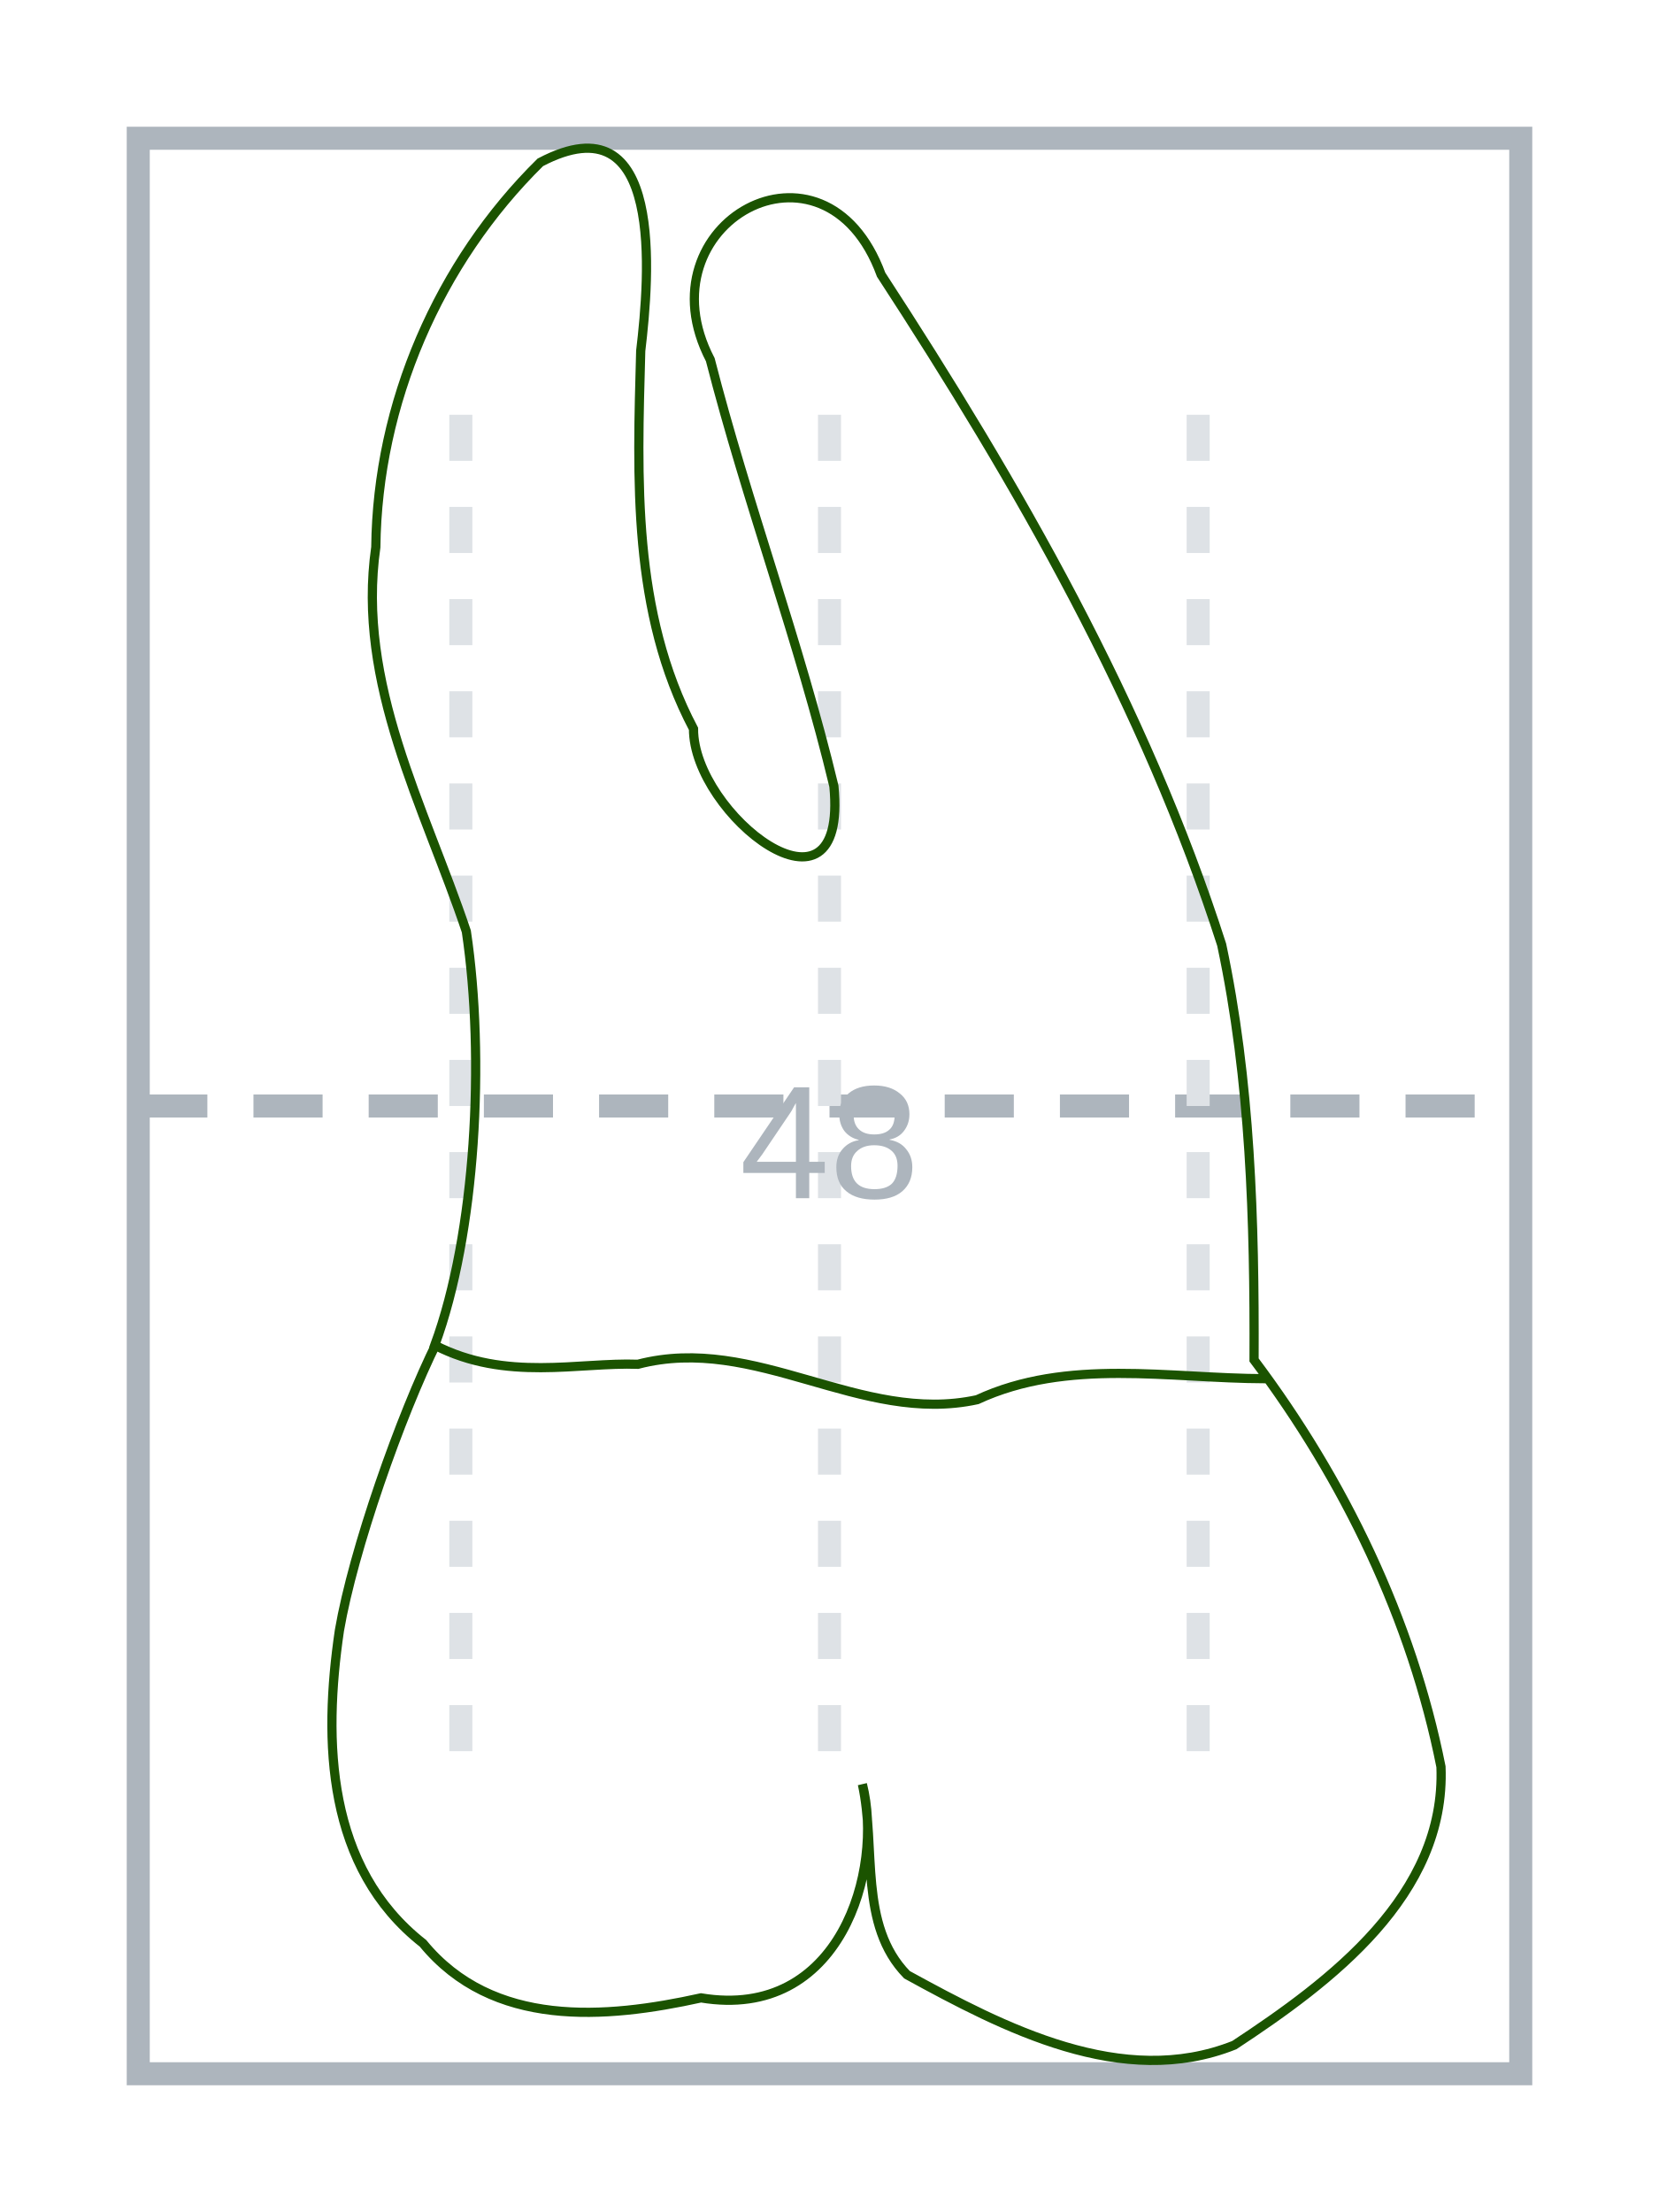
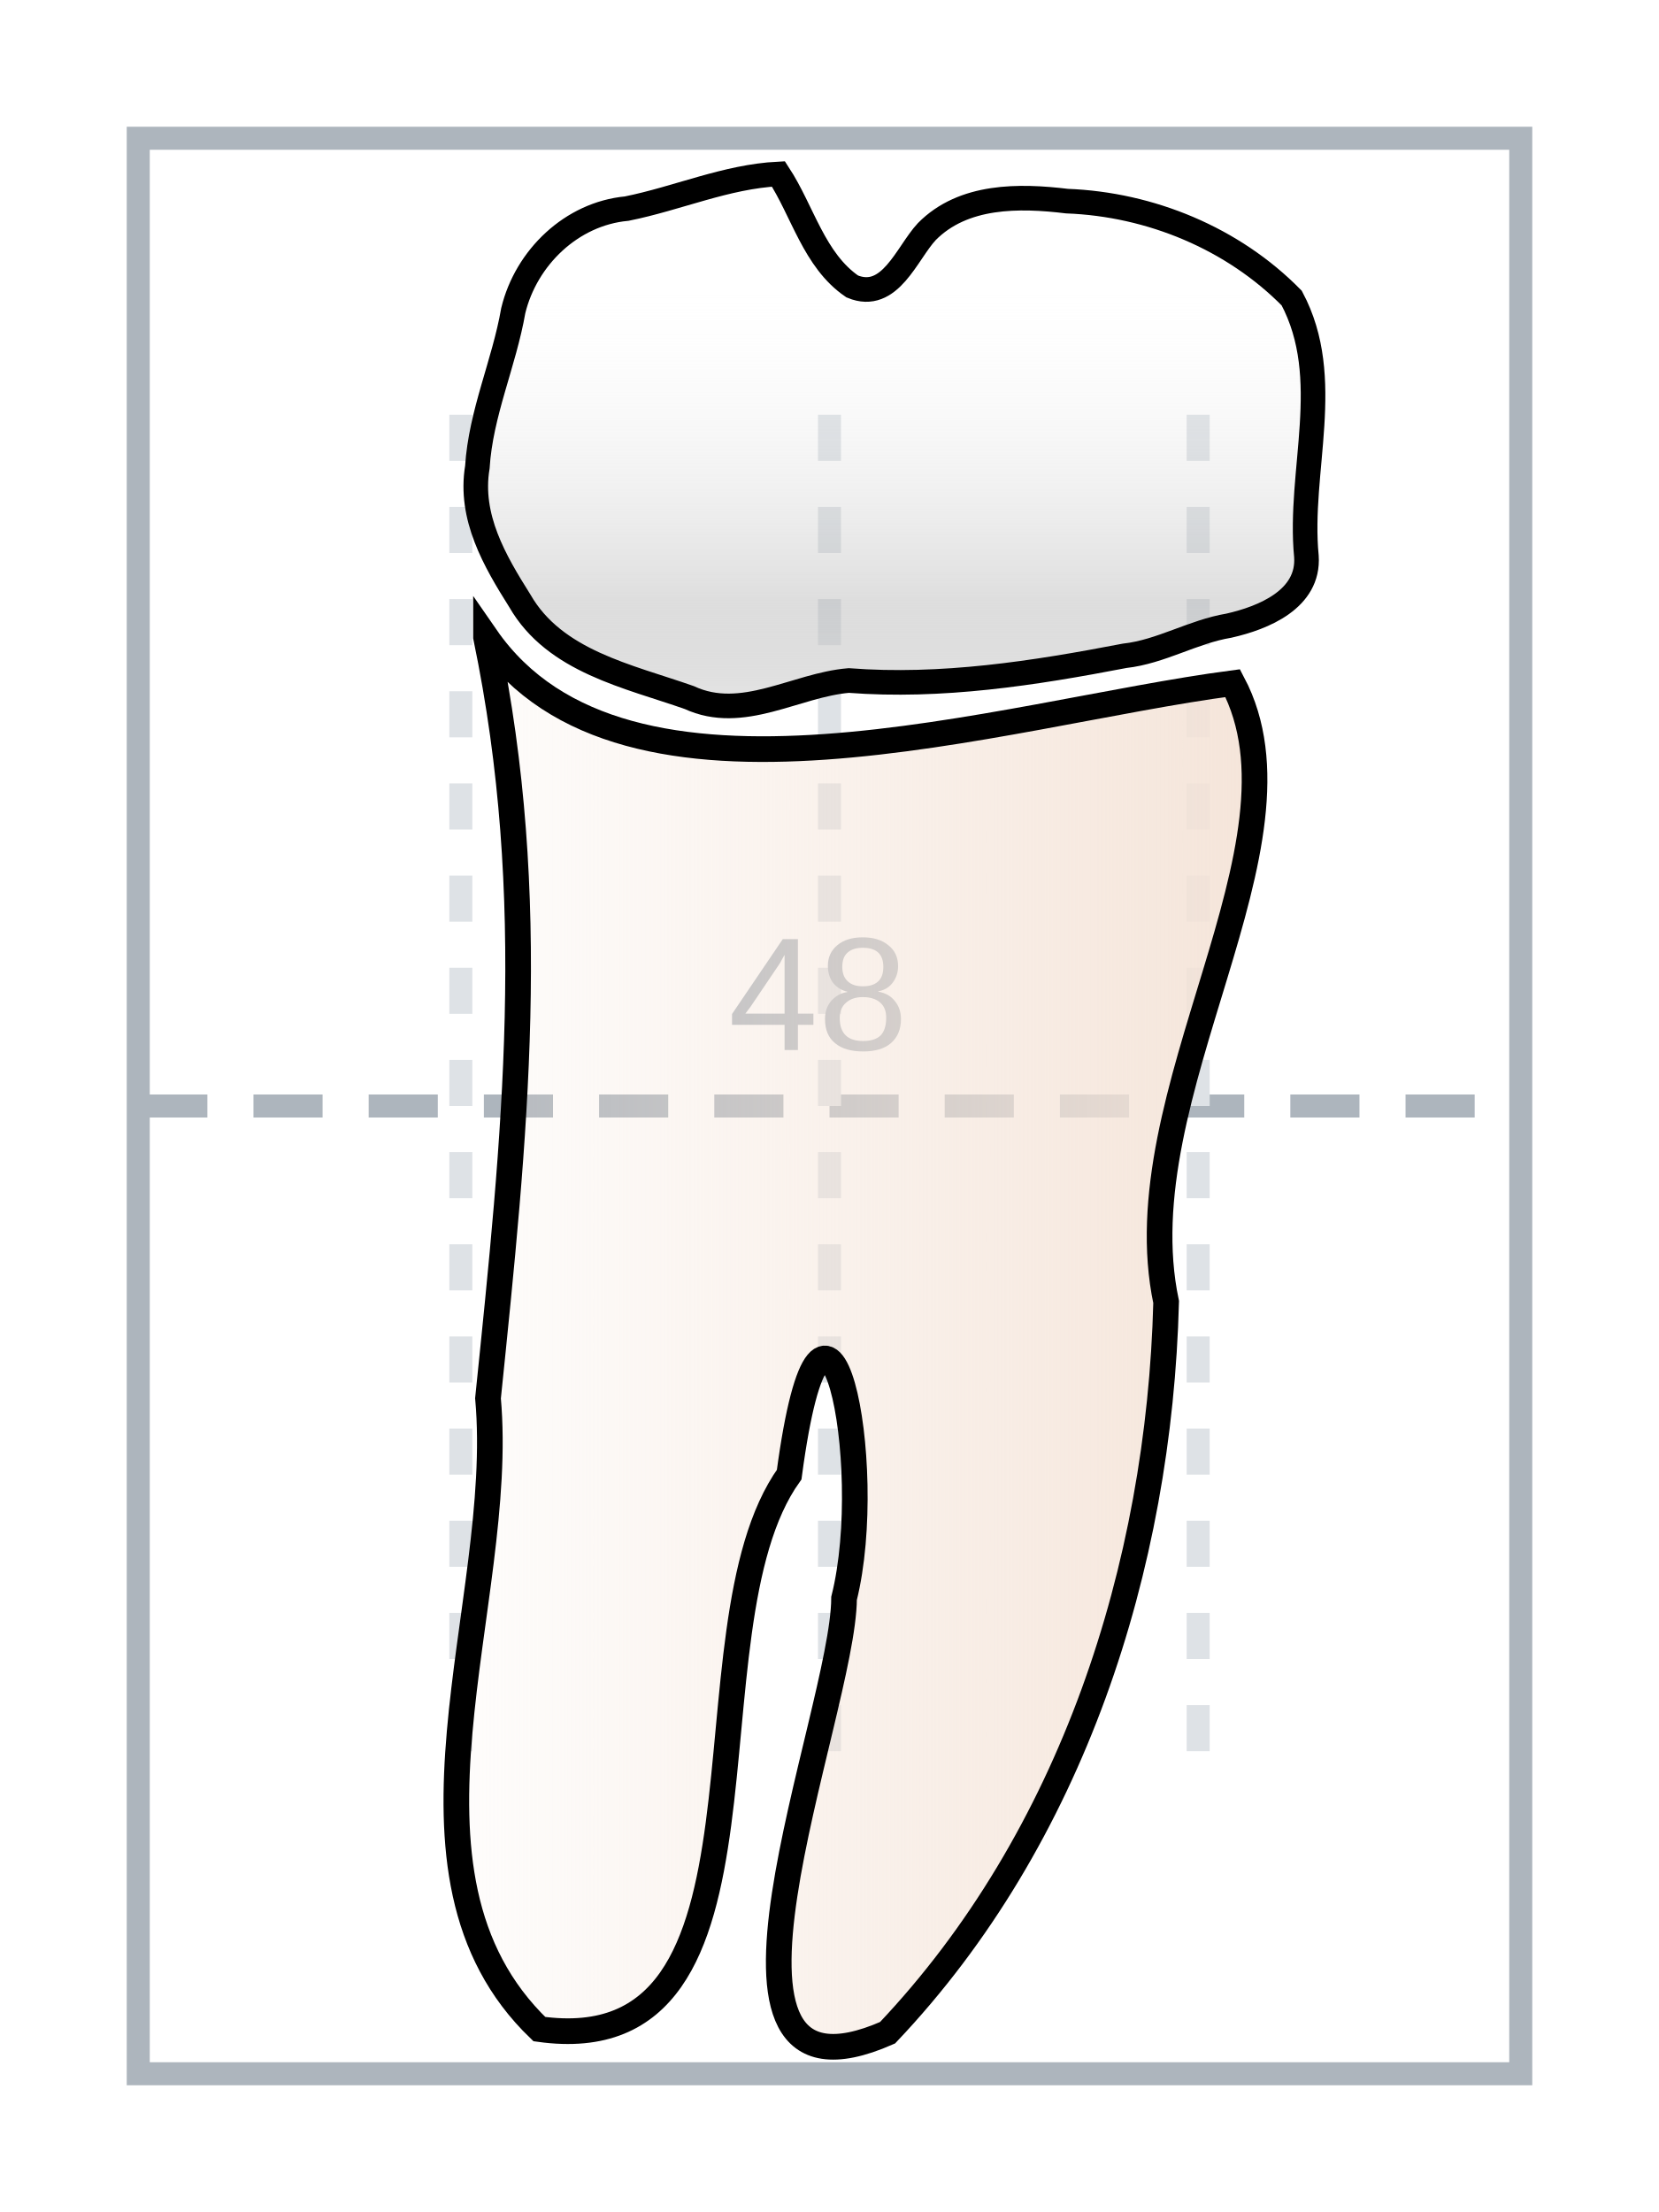
- <svg xmlns="http://www.w3.org/2000/svg" width="72" height="96" viewBox="0 0 72 96" version="1.1" id="svg5">
-   <defs id="defs5" />
+ <svg xmlns="http://www.w3.org/2000/svg" xmlns:xlink="http://www.w3.org/1999/xlink" width="72" height="96" viewBox="0 0 72 96" version="1.1" id="svg5">
+   <defs id="defs5">
+     <linearGradient xlink:href="#linearGradient62" id="linearGradient133" gradientUnits="userSpaceOnUse" gradientTransform="matrix(-0.9833128,0,0,1.258851,926.4983,-494.2695)" x1="883.893" y1="431.546" x2="925.6" y2="431.546" />
+     <linearGradient id="linearGradient62">
+       <stop style="stop-color:#f4e3d7;stop-opacity:1;" offset="0" id="stop62" />
+       <stop style="stop-color:#f4e3d7;stop-opacity:0;" offset="1" id="stop63" />
+     </linearGradient>
+     <linearGradient xlink:href="#linearGradient110" id="linearGradient134" gradientUnits="userSpaceOnUse" x1="973.258" y1="439.554" x2="973.258" y2="406.413" gradientTransform="matrix(-1.131013,0,0,1.131013,1139.483,-459.3736)" />
+     <linearGradient id="linearGradient110">
+       <stop style="stop-color:#ffffff;stop-opacity:1;" offset="0.071" id="stop110" />
+       <stop style="stop-color:#b5b5b5;stop-opacity:0.451;" offset="0.311" id="stop112" />
+       <stop style="stop-color:#ffffff;stop-opacity:0;" offset="0.691" id="stop111" />
+     </linearGradient>
+   </defs>
  <rect x="6" y="6" width="60" height="84" fill="none" stroke="#adb5bd" stroke-width="1" id="rect1" />
  <line x1="6" y1="48" x2="66" y2="48" stroke="#adb5bd" stroke-width="1" stroke-dasharray="3 2" id="line1" />
  <line x1="20" y1="18" x2="20" y2="78" stroke="#dee2e6" stroke-width="1" stroke-dasharray="2 2" id="line2" />
  <line x1="36" y1="18" x2="36" y2="78" stroke="#dee2e6" stroke-width="1" stroke-dasharray="2 2" id="line3" />
+   <text x="35.507" y="45.57" font-size="7" text-anchor="middle" fill="#adb5bd" id="text4" style="font-style:normal;font-variant:normal;font-weight:normal;font-stretch:normal;font-size:7px;font-family:Arial;-inkscape-font-specification:'Arial, Normal';font-variant-ligatures:normal;font-variant-caps:normal;font-variant-numeric:normal;font-variant-east-asian:normal;text-anchor:middle;fill:#adb5bd">
+     <tspan id="tspan1">48</tspan>
+   </text>
  <line x1="52" y1="18" x2="52" y2="78" stroke="#dee2e6" stroke-width="1" stroke-dasharray="2 2" id="line4" />
-   <text x="36" y="52" font-size="7" text-anchor="middle" fill="#adb5bd" id="text4" style="font-style:normal;font-variant:normal;font-weight:normal;font-stretch:normal;font-size:7px;font-family:Arial;-inkscape-font-specification:'Arial, Normal';font-variant-ligatures:normal;font-variant-caps:normal;font-variant-numeric:normal;font-variant-east-asian:normal;text-anchor:middle;fill:#adb5bd">48</text>
-   <path style="fill:none;stroke:#1b5300;stroke-width:0.399" d="m 54.92,59.835 c -4.182,-0.009 -8.597,-0.908 -12.511,0.911 -5.076,1.105 -9.599,-2.875 -14.725,-1.537 -2.559,-0.096 -5.725,0.765 -8.815,-0.829 1.783,-4.838 2.19,-12.459 1.37,-17.956 -1.819,-5.421 -4.782,-10.745 -3.929,-16.677 0.068,-6.229 2.724,-12.356 7.14,-16.701 5.415,-2.847 4.74,4.956 4.357,8.182 -0.151,5.549 -0.382,11.34 2.291,16.403 -0.018,3.691 6.722,8.992 6.093,2.49 -1.498,-6.248 -3.769,-12.285 -5.365,-18.51 -3.077,-5.911 4.961,-10.376 7.415,-3.689 5.929,9.1 11.447,18.688 14.779,29.078 1.258,5.917 1.429,11.994 1.406,18.022 3.908,5.199 6.845,11.275 8.112,17.656 0.222,5.577 -4.788,9.327 -8.971,12.08 -4.852,1.934 -9.999,-0.75 -14.204,-3.055 -2.112,-2.16 -1.327,-5.5 -1.936,-8.269 0.941,3.728 -0.964,10.277 -7.005,9.273 -4.154,0.918 -9.038,1.322 -12.065,-2.368 -4.183,-3.283 -4.339,-8.752 -3.626,-13.582 0.597,-3.477 2.65,-9.329 4.237,-12.516" id="path7" />
+   <path id="Root_AdultThirdMolarMandibularRight" style="display:inline;fill:url(#linearGradient133);stroke:#000000;stroke-width:1.113" d="m 21.092,27.648 c 6.032,8.723 22.391,3.316 32.407,2.001 3.712,7.018 -4.804,17.792 -2.889,26.858 -0.298,11.51 -4.082,23.266 -12.09,31.713 -9.368,4.126 -1.914,-13.826 -1.888,-18.852 1.462,-5.839 -0.842,-16.903 -2.382,-5.371 -4.847,6.771 0.281,25.619 -10.842,24.065 -7.059,-6.784 -1.426,-18.454 -2.229,-27.376 1.168,-11.387 2.277,-21.675 -0.087,-33.036 z" />
+   <path id="Crown_AdultThirdMolarMandibularRight" style="display:inline;fill:url(#linearGradient134);stroke:#000000;stroke-width:1.068" d="m 33.784,7.549 c 1.059,1.618 1.539,3.743 3.203,4.883 1.64,0.679 2.364,-1.444 3.236,-2.38 1.584,-1.606 4.01,-1.574 6.085,-1.323 3.617,0.136 7.204,1.616 9.752,4.208 1.864,3.497 0.275,7.49 0.638,11.21 0.127,1.857 -1.865,2.668 -3.362,3.006 -1.575,0.263 -2.946,1.134 -4.529,1.309 -3.938,0.759 -7.952,1.381 -11.972,1.072 -2.305,0.192 -4.615,1.812 -6.923,0.739 -2.639,-0.93 -5.84,-1.562 -7.352,-4.199 -1.089,-1.729 -2.202,-3.633 -1.843,-5.797 0.146,-2.347 1.161,-4.506 1.559,-6.799 0.559,-2.299 2.527,-4.201 4.923,-4.424 2.208,-0.443 4.314,-1.39 6.585,-1.505 z" />
</svg>
